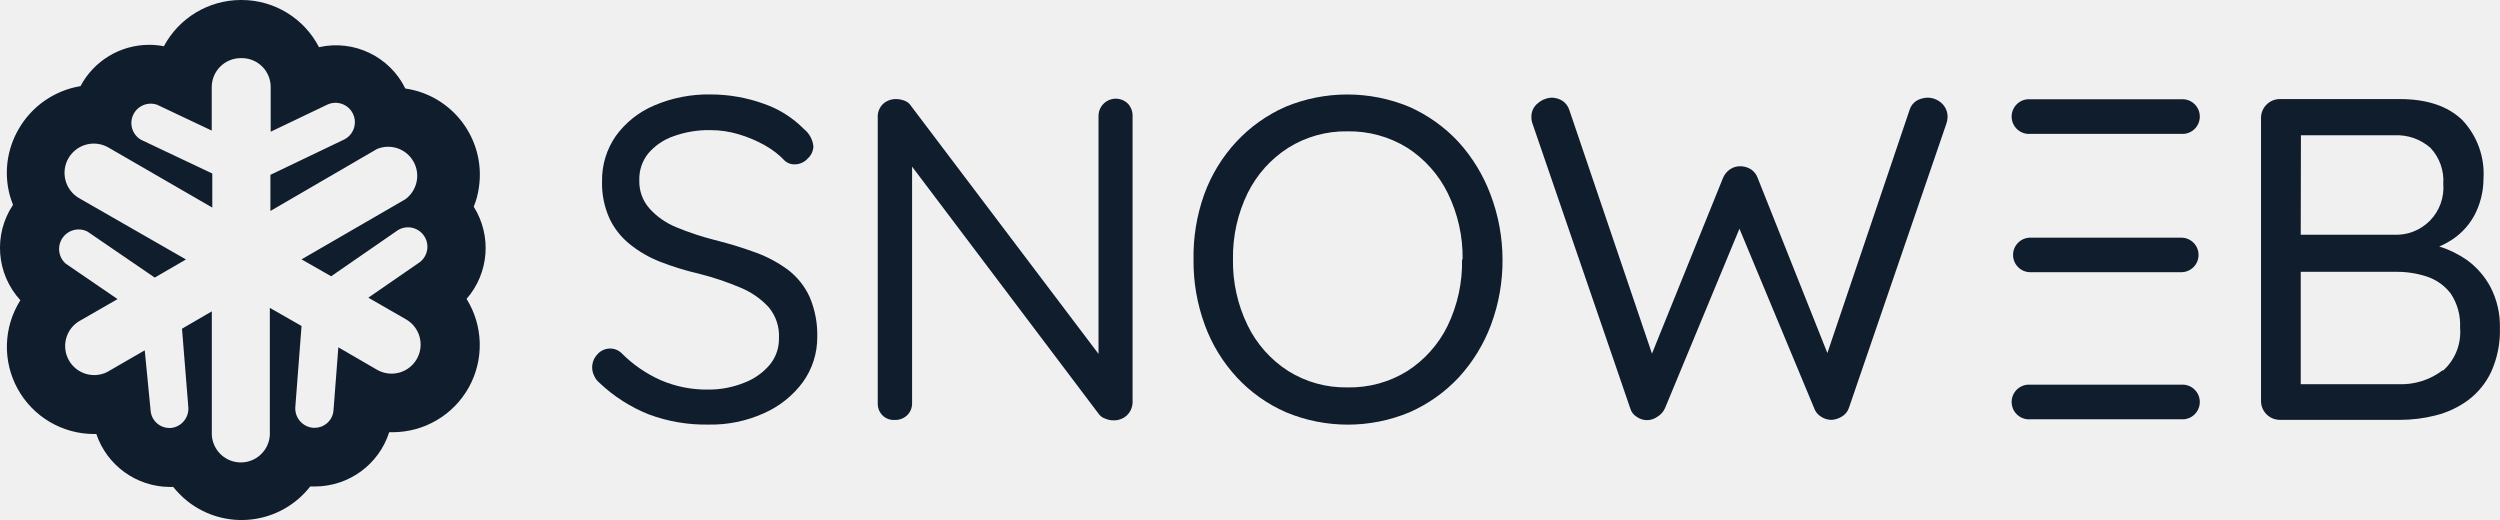
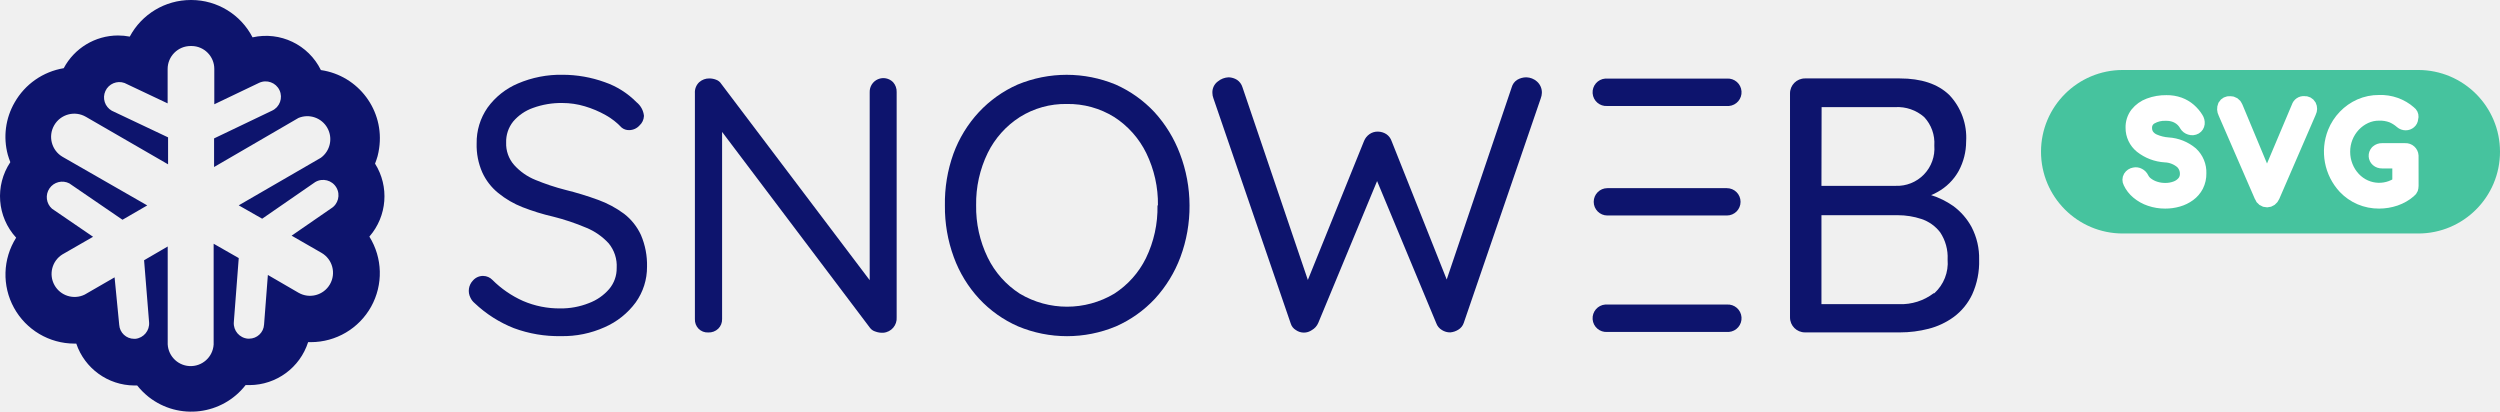
- <svg xmlns="http://www.w3.org/2000/svg" id="Calque_1" data-name="Calque 1" viewBox="0 0 264.97 55.1">
-   <defs>
-     <style>.cls-1{fill:#0f1d2d;}</style>
-   </defs>
+ <svg xmlns="http://www.w3.org/2000/svg" id="Calque_1" data-name="Calque 1" viewBox="0 0 334.694 55.112">
  <g id="EB">
-     <path class="cls-1" d="M264,30.42a8.49,8.49,0,0,0-2.48-2.85,10.8,10.8,0,0,0-2.95-1.45,5.28,5.28,0,0,0,.83-.4,7.21,7.21,0,0,0,2.86-2.83,8.32,8.32,0,0,0,1-3.94A8.28,8.28,0,0,0,261,12.71c-1.54-1.48-3.75-2.21-6.63-2.21H241.68a2,2,0,0,0-2,2v30a2,2,0,0,0,2,2h12.73a15.24,15.24,0,0,0,3.81-.48,9.83,9.83,0,0,0,3.4-1.6,8,8,0,0,0,2.45-3,10.54,10.54,0,0,0,.93-4.66A9,9,0,0,0,264,30.42ZM243.91,14.34h9.87a5.4,5.4,0,0,1,3.86,1.33A5.08,5.08,0,0,1,259,19.49a5,5,0,0,1-5.2,5.39h-9.91Zm15,24.92a7.2,7.2,0,0,1-4.62,1.46h-10.4V28.81H254.1a10.13,10.13,0,0,1,3.18.51,5.26,5.26,0,0,1,2.5,1.78,6,6,0,0,1,1,3.64A5.48,5.48,0,0,1,259,39.26Z" transform="translate(-0.04)" />
-     <path class="cls-1" d="M231.23,14.19h-16a1.84,1.84,0,1,1-.28-3.67h16.28a1.84,1.84,0,0,1,.27,3.67Z" transform="translate(-0.04)" />
-     <path class="cls-1" d="M231.23,28.85h-16a1.83,1.83,0,1,1,0-3.66h16a1.83,1.83,0,1,1,0,3.66Z" transform="translate(-0.04)" />
-     <path class="cls-1" d="M231.23,44.44h-16a1.84,1.84,0,1,1-.28-3.67h16.28a1.84,1.84,0,0,1,.27,3.67A1.22,1.22,0,0,1,231.23,44.44Z" transform="translate(-0.04)" />
+     <path d="M263.962,30.42a8.5,8.5,0,0,0-2.48-2.85,10.8,10.8,0,0,0-2.95-1.45,5.326,5.326,0,0,0,.83-.4,7.2,7.2,0,0,0,2.86-2.83,8.313,8.313,0,0,0,1-3.94,8.285,8.285,0,0,0-2.26-6.24c-1.54-1.48-3.75-2.21-6.63-2.21h-12.69a2,2,0,0,0-2,2v30a2,2,0,0,0,2,2h12.73a15.256,15.256,0,0,0,3.81-.48,9.833,9.833,0,0,0,3.4-1.6,8,8,0,0,0,2.45-3,10.531,10.531,0,0,0,.93-4.66A8.99,8.99,0,0,0,263.962,30.42Zm-20.09-16.08h9.87a5.4,5.4,0,0,1,3.86,1.33,5.077,5.077,0,0,1,1.36,3.82,5,5,0,0,1-5.2,5.39h-9.91Zm15,24.92a7.2,7.2,0,0,1-4.62,1.46h-10.4V28.81h10.21a10.137,10.137,0,0,1,3.18.51,5.26,5.26,0,0,1,2.5,1.78,6,6,0,0,1,1,3.64,5.481,5.481,0,0,1-1.78,4.52Z" transform="translate(0)" fill="#0d146d" />
+     <path d="M231.192,14.19h-16a1.84,1.84,0,0,1-.28-3.67h16.28a1.84,1.84,0,0,1,.27,3.67Z" transform="translate(0)" fill="#0d146d" />
+     <path d="M231.192,28.85h-16a1.83,1.83,0,1,1,0-3.66h16a1.83,1.83,0,1,1,0,3.66Z" transform="translate(0)" fill="#0d146d" />
+     <path d="M231.192,44.44h-16a1.84,1.84,0,0,1-.28-3.67h16.28a1.84,1.84,0,0,1,.27,3.67A1.219,1.219,0,0,1,231.192,44.44Z" transform="translate(0)" fill="#0d146d" />
  </g>
  <g id="SNOW">
-     <path id="Tracé_1489" data-name="Tracé 1489" class="cls-1" d="M25.56,6.16a3.08,3.08,0,0,0-3.08,3.08v4.6l-5.77-2.73A2.05,2.05,0,0,0,15,14.82l7.54,3.57V22l-11-6.36A3.1,3.1,0,1,0,8.42,21h0l11.33,6.5-3.31,1.92L9.32,24.55A2.07,2.07,0,0,0,7,27.94H7l5.5,3.76L8.38,34.07a3.08,3.08,0,0,0,3,5.37h0l4-2.31L16,43.48a2,2,0,0,0,2,1.88h.17A2.06,2.06,0,0,0,20,43.15h0l-.67-8.31L22.49,33V45.77a3.08,3.08,0,0,0,6.15.35,2,2,0,0,0,0-.35V32.63L32,34.55l-.66,8.59a2.06,2.06,0,0,0,1.89,2.2h.16a2,2,0,0,0,2-1.89l.51-6.64L40,39.19a3.08,3.08,0,0,0,3.08-5.34l-4-2.3,5.26-3.63A2.06,2.06,0,1,0,42,24.54h0l-6.86,4.74L32,27.49l11-6.37a3.08,3.08,0,0,0-3-5.33L28.7,22.36V18.53l7.77-3.72a2.05,2.05,0,0,0-1.74-3.72h0l-6,2.87V9.23a3.06,3.06,0,0,0-3.05-3.07h0m0-6.16a9.23,9.23,0,0,1,8.17,5A8.19,8.19,0,0,1,43,9.38a9.23,9.23,0,0,1,7.8,10.47h0a9.46,9.46,0,0,1-.21,1.06c-.1.34-.21.68-.34,1a8.21,8.21,0,0,1-.76,9.77,9.24,9.24,0,0,1-7.83,14.13h-.37a8.27,8.27,0,0,1-7.83,5.75h-.54a9.23,9.23,0,0,1-13,1.57l0,0h0a9.93,9.93,0,0,1-1.52-1.52H18A8.26,8.26,0,0,1,10.25,46H10A9.24,9.24,0,0,1,2.2,31.82a8.21,8.21,0,0,1-.78-10.11c-.13-.33-.24-.66-.34-1a9.21,9.21,0,0,1,.92-7A9.31,9.31,0,0,1,8.57,9.13a8.25,8.25,0,0,1,7.26-4.38,8.37,8.37,0,0,1,1.58.15A9.27,9.27,0,0,1,25.56,0Z" transform="translate(-0.04)" />
-     <path class="cls-1" d="M75.14,45a17.2,17.2,0,0,1-6.31-1.07,16.39,16.39,0,0,1-5.25-3.35,2.1,2.1,0,0,1-.56-.73,2,2,0,0,1,.34-2.3,1.78,1.78,0,0,1,1.38-.61,1.75,1.75,0,0,1,1.22.53,13.64,13.64,0,0,0,4.1,2.82,12.27,12.27,0,0,0,5,1,10,10,0,0,0,3.82-.71,6.63,6.63,0,0,0,2.72-1.89,4.27,4.27,0,0,0,1-2.82,4.73,4.73,0,0,0-1.07-3.29,8.38,8.38,0,0,0-3-2.09A30.19,30.19,0,0,0,74.08,29,29.15,29.15,0,0,1,70,27.74a12.11,12.11,0,0,1-3.26-1.9,7.64,7.64,0,0,1-2.14-2.77,9,9,0,0,1-.75-3.86,8.16,8.16,0,0,1,1.46-4.8,9.66,9.66,0,0,1,4.06-3.23,14.53,14.53,0,0,1,6-1.17A16.6,16.6,0,0,1,81,11a11,11,0,0,1,4.25,2.68,2.68,2.68,0,0,1,1,1.84,1.82,1.82,0,0,1-.61,1.29,1.86,1.86,0,0,1-1.38.61,1.52,1.52,0,0,1-1-.34,8.74,8.74,0,0,0-2.12-1.66,13.63,13.63,0,0,0-2.81-1.19,10.47,10.47,0,0,0-3-.44,11,11,0,0,0-3.94.66,6.17,6.17,0,0,0-2.65,1.82,4.31,4.31,0,0,0-.94,2.82,4.3,4.3,0,0,0,1.07,3,7.72,7.72,0,0,0,2.86,2,29.77,29.77,0,0,0,4,1.33,41.93,41.93,0,0,1,4.39,1.34,13.6,13.6,0,0,1,3.48,1.87,7.6,7.6,0,0,1,2.25,2.84,10.15,10.15,0,0,1,.81,4.25,8.11,8.11,0,0,1-1.51,4.76A10.27,10.27,0,0,1,81,43.8,13.59,13.59,0,0,1,75.14,45Z" transform="translate(-0.04)" />
-     <path class="cls-1" d="M120.08,12.34V42.46A2,2,0,0,1,119.5,44a2,2,0,0,1-1.46.55,2.12,2.12,0,0,1-.83-.17,1.38,1.38,0,0,1-.68-.46L96.71,17.66V42.71A1.73,1.73,0,0,1,96.2,44a1.81,1.81,0,0,1-1.34.51A1.69,1.69,0,0,1,93.55,44a1.74,1.74,0,0,1-.48-1.28V12.49A1.86,1.86,0,0,1,93.65,11,2,2,0,0,1,95,10.5a2.52,2.52,0,0,1,.9.17,1.34,1.34,0,0,1,.7.56l19.87,26.28V12.34A1.83,1.83,0,0,1,119.6,11,1.89,1.89,0,0,1,120.08,12.34Z" transform="translate(-0.04)" />
-     <path class="cls-1" d="M159.29,27.5a19.45,19.45,0,0,1-1.22,6.92A17.08,17.08,0,0,1,154.65,40a15.92,15.92,0,0,1-5.2,3.69,17,17,0,0,1-13.12,0,15.67,15.67,0,0,1-5.2-3.69,16.55,16.55,0,0,1-3.4-5.57,19.46,19.46,0,0,1-1.19-6.92,19.47,19.47,0,0,1,1.14-6.93,16.51,16.51,0,0,1,3.4-5.56,15.84,15.84,0,0,1,5.2-3.7,17.14,17.14,0,0,1,13.12,0,16,16,0,0,1,5.2,3.7,17.34,17.34,0,0,1,3.4,5.55A19.53,19.53,0,0,1,159.29,27.5Zm-4.23,0a15.44,15.44,0,0,0-1.56-7,12.05,12.05,0,0,0-4.29-4.83,11.66,11.66,0,0,0-6.35-1.75,11.46,11.46,0,0,0-6.29,1.75,12,12,0,0,0-4.3,4.81,15.43,15.43,0,0,0-1.55,7,15.43,15.43,0,0,0,1.55,7,12,12,0,0,0,4.3,4.84,11.45,11.45,0,0,0,6.29,1.74,11.56,11.56,0,0,0,6.35-1.74,11.92,11.92,0,0,0,4.24-4.75A15.43,15.43,0,0,0,155,27.5Z" transform="translate(-0.04)" />
-     <path class="cls-1" d="M206.46,12.44a2.26,2.26,0,0,1-.15.73L196,43.24a1.67,1.67,0,0,1-.73.9,2.39,2.39,0,0,1-1.07.36,2,2,0,0,1-1.11-.31,1.74,1.74,0,0,1-.78-.95l-7.91-19-7.88,19a2,2,0,0,1-.85.95,1.86,1.86,0,0,1-2.14,0,1.54,1.54,0,0,1-.7-.9L162.49,13.17a2,2,0,0,1-.14-.73,1.8,1.8,0,0,1,.72-1.53,2.42,2.42,0,0,1,1.46-.56,2.23,2.23,0,0,1,1.12.34,1.84,1.84,0,0,1,.73,1l8.75,25.79,7.52-18.6a2.06,2.06,0,0,1,.73-.92,1.87,1.87,0,0,1,1.12-.34,2.11,2.11,0,0,1,1.14.34,1.83,1.83,0,0,1,.7.92l7.38,18.54,8.7-25.73a1.72,1.72,0,0,1,.73-1,2.39,2.39,0,0,1,1.22-.34,2.23,2.23,0,0,1,1.43.56A1.94,1.94,0,0,1,206.46,12.44Z" transform="translate(-0.04)" />
+     <path id="Tracé_1489" data-name="Tracé 1489" d="M25.522,6.16a3.08,3.08,0,0,0-3.08,3.08v4.6l-5.77-2.73a2.05,2.05,0,0,0-1.71,3.71l7.54,3.57V22l-11-6.36A3.1,3.1,0,1,0,8.382,21h0l11.33,6.5L16.4,29.42,9.28,24.55a2.07,2.07,0,0,0-2.32,3.39h0l5.5,3.76L8.34,34.07a3.08,3.08,0,0,0,3,5.37h0l4-2.31.62,6.35a2,2,0,0,0,2,1.88h.17a2.06,2.06,0,0,0,1.83-2.21h0l-.67-8.31L22.452,33V45.77a3.08,3.08,0,0,0,6.15.35,2.045,2.045,0,0,0,0-.35V32.63l3.36,1.92-.66,8.59a2.06,2.06,0,0,0,1.89,2.2h.16a2,2,0,0,0,2-1.89l.51-6.64,4.1,2.38a3.082,3.082,0,1,0,3.08-5.34l-4-2.3,5.26-3.63a2.06,2.06,0,0,0-2.093-3.549h0l-.023.014a1.9,1.9,0,0,0-.224.155h0L35.1,29.28l-3.14-1.79,11-6.37a3.08,3.08,0,0,0-3-5.33l-11.3,6.57V18.53l7.77-3.72a2.053,2.053,0,0,0-1.74-3.72h0l-6,2.87V9.23a3.06,3.06,0,0,0-3.05-3.07h0m0-6.16a9.231,9.231,0,0,1,8.17,5,8.189,8.189,0,0,1,9.15,4.38,9.231,9.231,0,0,1,7.8,10.466h0a9.55,9.55,0,0,1-.21,1.06c-.1.34-.21.68-.34,1a8.211,8.211,0,0,1-.76,9.77,9.24,9.24,0,0,1-7.83,14.13h-.37a8.272,8.272,0,0,1-7.83,5.75h-.54a9.228,9.228,0,0,1-12.95,1.607h0l-.046-.036h0a9.93,9.93,0,0,1-1.52-1.52h-.4A8.257,8.257,0,0,1,10.212,46h-.25a9.241,9.241,0,0,1-7.8-14.18,8.209,8.209,0,0,1-.78-10.11c-.13-.33-.24-.66-.34-1a9.213,9.213,0,0,1,.92-7,9.311,9.311,0,0,1,6.57-4.58,8.25,8.25,0,0,1,7.26-4.38,8.381,8.381,0,0,1,1.58.15A9.269,9.269,0,0,1,25.522,0Z" transform="translate(0)" fill="#0d146d" />
+     <path d="M75.1,45a17.211,17.211,0,0,1-6.31-1.07,16.393,16.393,0,0,1-5.25-3.35,2.1,2.1,0,0,1-.56-.73,2,2,0,0,1,.34-2.3,1.78,1.78,0,0,1,1.38-.61,1.75,1.75,0,0,1,1.22.53,13.653,13.653,0,0,0,4.1,2.82,12.274,12.274,0,0,0,5,1,10.013,10.013,0,0,0,3.82-.71,6.631,6.631,0,0,0,2.72-1.89,4.265,4.265,0,0,0,1-2.82,4.73,4.73,0,0,0-1.07-3.29,8.372,8.372,0,0,0-3-2.09A30.053,30.053,0,0,0,74.042,29a29.2,29.2,0,0,1-4.08-1.26,12.11,12.11,0,0,1-3.26-1.9,7.631,7.631,0,0,1-2.14-2.77,9,9,0,0,1-.75-3.86,8.16,8.16,0,0,1,1.46-4.8,9.65,9.65,0,0,1,4.06-3.23,14.529,14.529,0,0,1,6-1.17,16.6,16.6,0,0,1,5.63.99,11,11,0,0,1,4.25,2.68,2.679,2.679,0,0,1,1,1.84,1.821,1.821,0,0,1-.61,1.29,1.859,1.859,0,0,1-1.38.61,1.521,1.521,0,0,1-1-.34,8.774,8.774,0,0,0-2.12-1.66,13.6,13.6,0,0,0-2.81-1.19,10.473,10.473,0,0,0-3-.44,11,11,0,0,0-3.94.66,6.171,6.171,0,0,0-2.65,1.82,4.309,4.309,0,0,0-.94,2.82,4.3,4.3,0,0,0,1.07,3,7.73,7.73,0,0,0,2.86,2,29.768,29.768,0,0,0,4,1.33,42,42,0,0,1,4.39,1.34,13.624,13.624,0,0,1,3.48,1.87,7.6,7.6,0,0,1,2.25,2.84,10.149,10.149,0,0,1,.81,4.25,8.111,8.111,0,0,1-1.51,4.76,10.261,10.261,0,0,1-4.15,3.32A13.606,13.606,0,0,1,75.1,45Z" transform="translate(0)" fill="#0d146d" />
+     <path d="M120.042,12.34V42.46a1.942,1.942,0,0,1-1.785,2.087h0a2.6,2.6,0,0,1-1.082-.167,1.381,1.381,0,0,1-.68-.46L96.672,17.66V42.71a1.734,1.734,0,0,1-.51,1.29,1.809,1.809,0,0,1-1.34.51,1.692,1.692,0,0,1-1.31-.51,1.741,1.741,0,0,1-.48-1.28V12.49a1.859,1.859,0,0,1,.58-1.49,2,2,0,0,1,1.35-.5,2.518,2.518,0,0,1,.9.17,1.342,1.342,0,0,1,.7.56l19.87,26.28V12.34a1.83,1.83,0,0,1,3.13-1.34A1.887,1.887,0,0,1,120.042,12.34Z" transform="translate(0)" fill="#0d146d" />
+     <path d="M159.252,27.5a19.452,19.452,0,0,1-1.22,6.92,17.085,17.085,0,0,1-3.42,5.58,15.932,15.932,0,0,1-5.2,3.69,17,17,0,0,1-13.12,0,15.679,15.679,0,0,1-5.2-3.69,16.533,16.533,0,0,1-3.4-5.57,19.461,19.461,0,0,1-1.19-6.92,19.474,19.474,0,0,1,1.14-6.93,16.522,16.522,0,0,1,3.4-5.56,15.86,15.86,0,0,1,5.2-3.7,17.14,17.14,0,0,1,13.12,0,16.005,16.005,0,0,1,5.2,3.7,17.353,17.353,0,0,1,3.4,5.55A19.524,19.524,0,0,1,159.252,27.5Zm-4.23,0a15.44,15.44,0,0,0-1.56-7,12.058,12.058,0,0,0-4.29-4.83,11.666,11.666,0,0,0-6.35-1.75,11.459,11.459,0,0,0-6.29,1.75,12,12,0,0,0-4.3,4.81,15.431,15.431,0,0,0-1.55,7,15.431,15.431,0,0,0,1.55,7,12,12,0,0,0,4.3,4.84,12.348,12.348,0,0,0,12.64,0,11.929,11.929,0,0,0,4.24-4.75,15.431,15.431,0,0,0,1.55-7.07Z" transform="translate(0)" fill="#0d146d" />
+     <path d="M206.422,12.44a2.252,2.252,0,0,1-.15.73l-10.31,30.07a1.667,1.667,0,0,1-.73.9,2.391,2.391,0,0,1-1.07.36,2,2,0,0,1-1.11-.31,1.74,1.74,0,0,1-.78-.95l-7.91-19-7.88,19a2,2,0,0,1-.85.95,1.862,1.862,0,0,1-2.14,0,1.535,1.535,0,0,1-.7-.9l-10.34-30.12a2,2,0,0,1-.14-.73,1.8,1.8,0,0,1,.72-1.53,2.421,2.421,0,0,1,1.46-.56,2.233,2.233,0,0,1,1.12.34,1.834,1.834,0,0,1,.73,1l8.75,25.79,7.52-18.6a2.062,2.062,0,0,1,.73-.92,1.874,1.874,0,0,1,1.12-.34,2.116,2.116,0,0,1,1.14.34,1.83,1.83,0,0,1,.7.92l7.38,18.54,8.7-25.73a1.722,1.722,0,0,1,.73-1,2.394,2.394,0,0,1,1.22-.34,2.227,2.227,0,0,1,1.43.56A1.942,1.942,0,0,1,206.422,12.44Z" transform="translate(0)" fill="#0d146d" />
  </g>
-   <div id="divScriptsUsed" style="display: none" />
+   <path d="M284.192,9.37h39.556a10.946,10.946,0,0,1,10.946,10.945h0A10.946,10.946,0,0,1,323.748,31.26H284.192a10.946,10.946,0,0,1-10.946-10.945h0A10.946,10.946,0,0,1,284.192,9.37Z" transform="translate(0)" fill="#46c39e" />
+   <path d="M289.869,26.926a6.022,6.022,0,0,1-1.987-.322,5.017,5.017,0,0,1-1.626-.907,3.849,3.849,0,0,1-1.039-1.344.6.6,0,0,1,.008-.585.767.767,0,0,1,.536-.355.747.747,0,0,1,.536.075.887.887,0,0,1,.407.42,2.215,2.215,0,0,0,.676.8,3.735,3.735,0,0,0,1.113.569,4.372,4.372,0,0,0,1.376.214,4.026,4.026,0,0,0,1.493-.264,2.564,2.564,0,0,0,1.072-.759,1.857,1.857,0,0,0,.406-1.219,2.229,2.229,0,0,0-.7-1.626,3.753,3.753,0,0,0-2.268-.883,5.626,5.626,0,0,1-3.157-1.2,3.1,3.1,0,0,1-1.15-2.438,2.868,2.868,0,0,1,.586-1.822,3.665,3.665,0,0,1,1.6-1.147,6.247,6.247,0,0,1,2.284-.395,4.832,4.832,0,0,1,1.714.28,4.247,4.247,0,0,1,1.3.767,4.862,4.862,0,0,1,.957,1.13.957.957,0,0,1,.156.626.625.625,0,0,1-.3.465.755.755,0,0,1-.626.058.859.859,0,0,1-.5-.388,2.861,2.861,0,0,0-.627-.775,2.976,2.976,0,0,0-.9-.527,3.447,3.447,0,0,0-1.228-.2,3.759,3.759,0,0,0-2.053.487,1.641,1.641,0,0,0-.816,1.492,1.884,1.884,0,0,0,.272.981,2.192,2.192,0,0,0,.957.791,5.8,5.8,0,0,0,1.921.471,5.253,5.253,0,0,1,3.058,1.219,3.365,3.365,0,0,1,1.064,2.589,3.432,3.432,0,0,1-.363,1.617,3.378,3.378,0,0,1-1,1.161,4.6,4.6,0,0,1-1.452.709A6.036,6.036,0,0,1,289.869,26.926Z" transform="translate(0)" fill="#fff" stroke="#fff" stroke-miterlimit="10" stroke-width="2" />
+   <path d="M303.513,26.761a.731.731,0,0,1-.709-.5l-4.865-11.2a1.011,1.011,0,0,1-.042-.858.669.669,0,0,1,.652-.33.722.722,0,0,1,.725.478l4.337,10.4h-.232l4.387-10.39a.678.678,0,0,1,.725-.494.652.652,0,0,1,.636.33.822.822,0,0,1-.009.742l-4.9,11.313a.925.925,0,0,1-.291.37A.7.7,0,0,1,303.513,26.761Z" transform="translate(0)" fill="#fff" stroke="#fff" stroke-miterlimit="10" stroke-width="2" />
+   <path d="M318.508,26.926a6.241,6.241,0,0,1-2.5-.5,6.162,6.162,0,0,1-2.028-1.41,6.918,6.918,0,0,1-1.369-7.264,6.545,6.545,0,0,1,1.36-2.1A6.4,6.4,0,0,1,316,14.228a6.108,6.108,0,0,1,2.507-.511,5.774,5.774,0,0,1,4.04,1.435.594.594,0,0,1,.19.223.49.49,0,0,1,.049.238,1.477,1.477,0,0,1-.042.248.578.578,0,0,1-.205.412.722.722,0,0,1-.465.174.779.779,0,0,1-.519-.19,4.729,4.729,0,0,0-1.312-.824,4.617,4.617,0,0,0-1.742-.281,4.412,4.412,0,0,0-1.888.412,5.071,5.071,0,0,0-1.55,1.122,5.263,5.263,0,0,0-1.427,3.628,5.327,5.327,0,0,0,.384,2.011,5.2,5.2,0,0,0,1.045,1.649,4.816,4.816,0,0,0,1.55,1.1,4.706,4.706,0,0,0,3.529.109,6,6,0,0,0,1.476-.816.754.754,0,0,1,.527-.174.725.725,0,0,1,.454.214.7.7,0,0,1,.189.52.929.929,0,0,1-.049.3.563.563,0,0,1-.2.257,5.626,5.626,0,0,1-1.888,1.088A6.718,6.718,0,0,1,318.508,26.926Zm4.287-2-1.517-.3V21.55H318.9a.825.825,0,0,1-.568-.2.661.661,0,0,1-.055-.933h0a.675.675,0,0,1,.054-.053.825.825,0,0,1,.568-.2h3.117a.736.736,0,0,1,.775.693v.082Z" transform="translate(0)" fill="#fff" stroke="#fff" stroke-linecap="square" stroke-linejoin="bevel" stroke-width="2" />
</svg>
